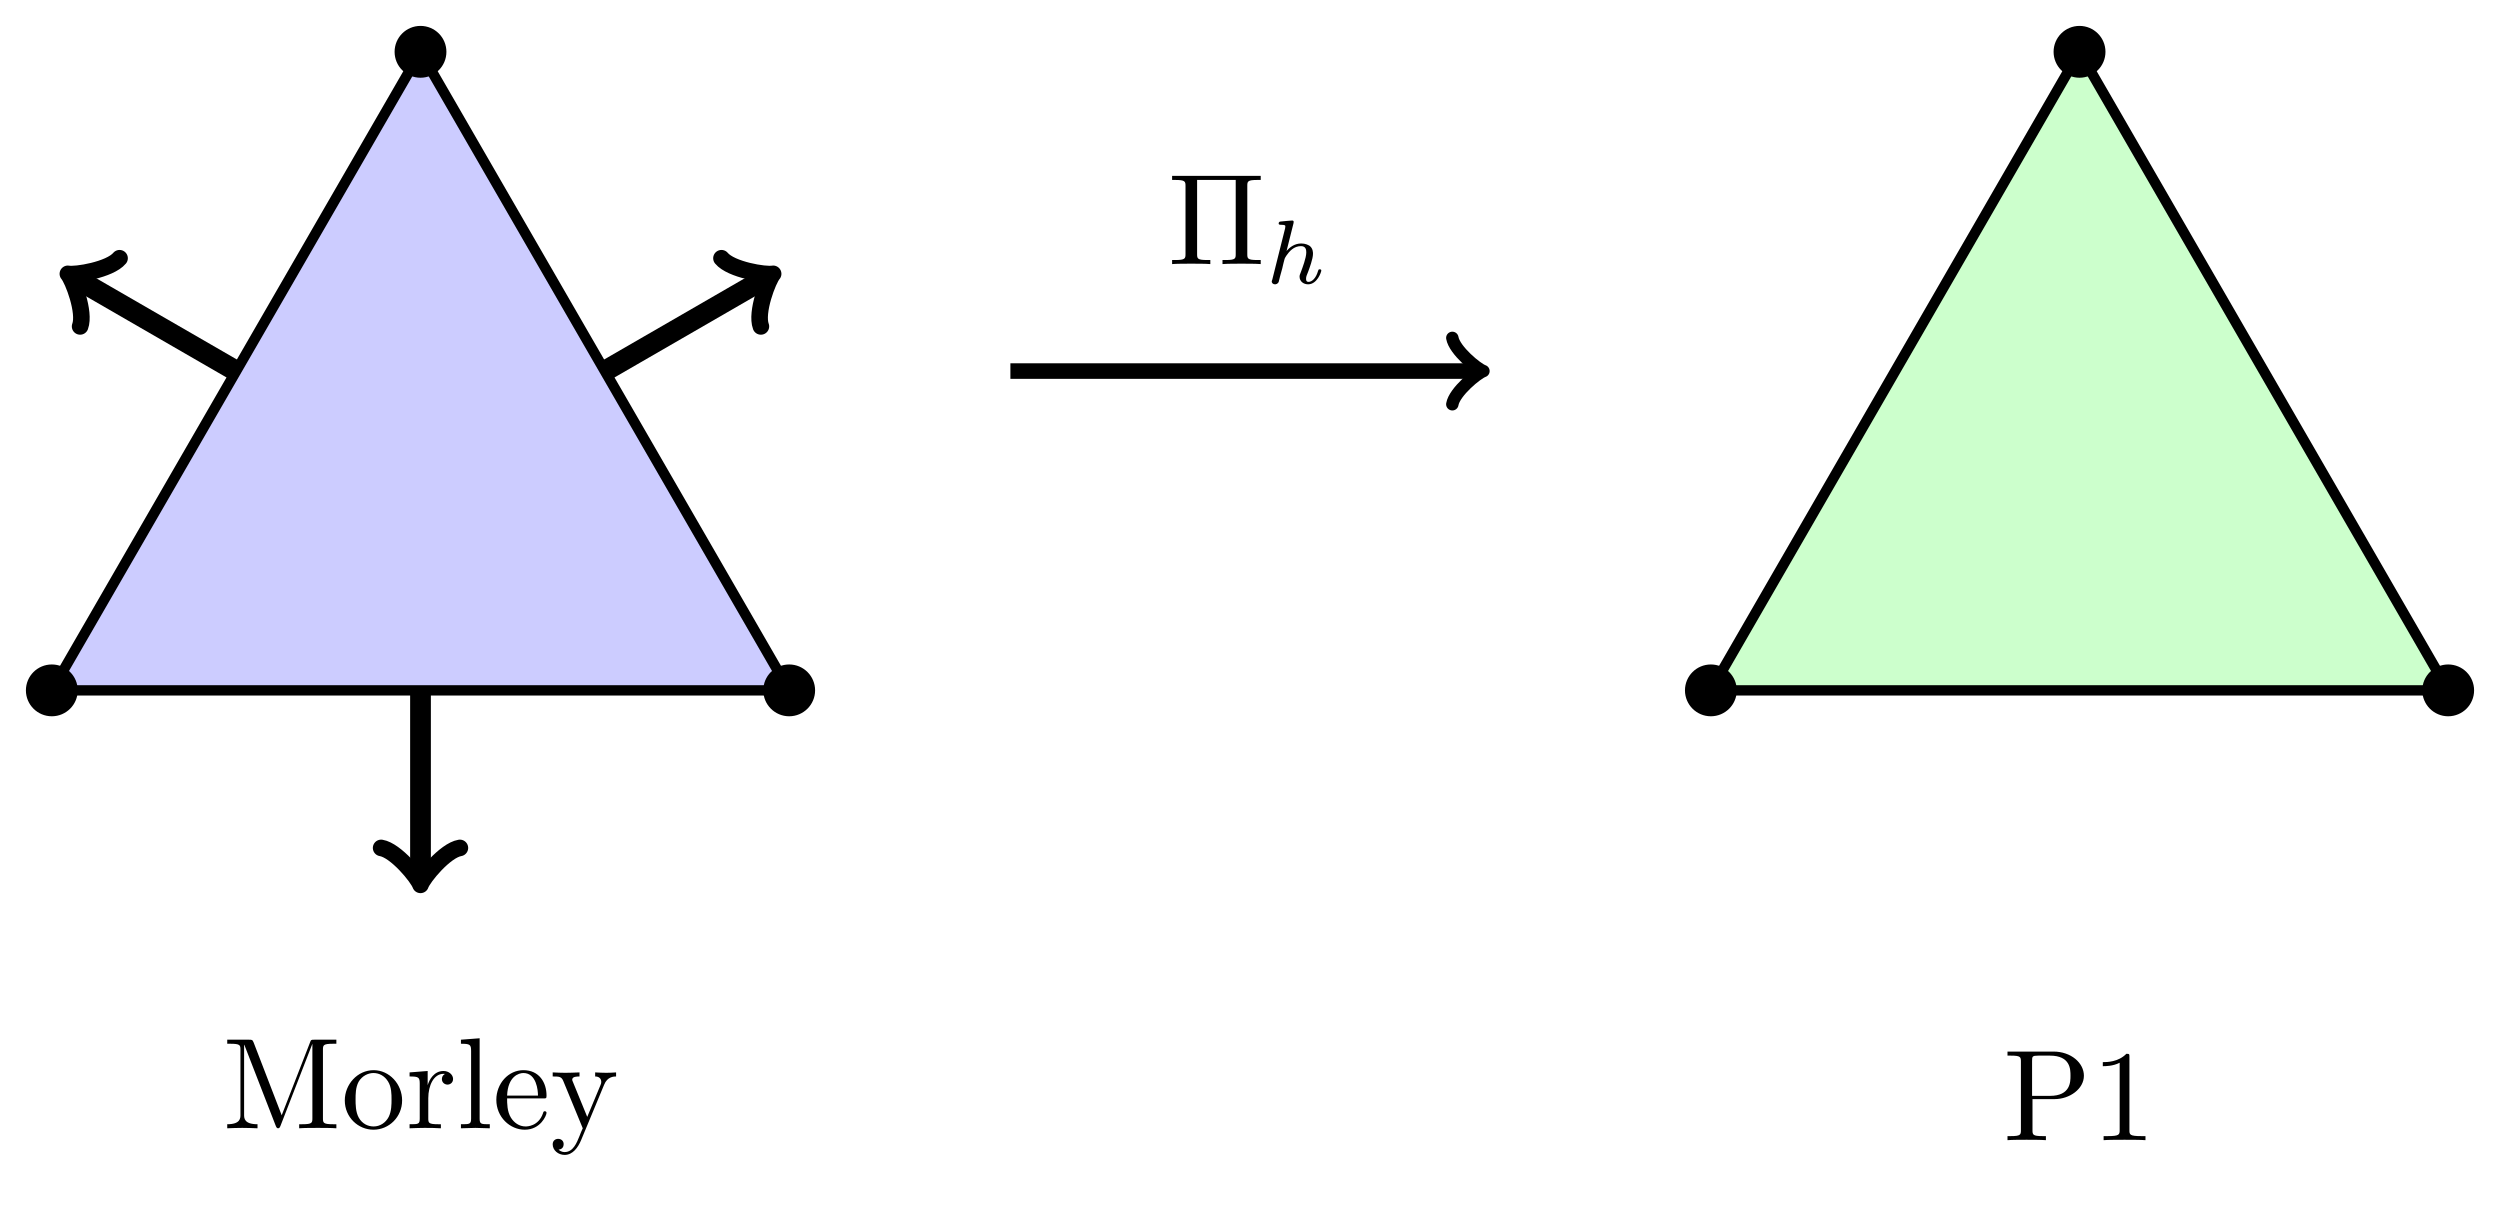
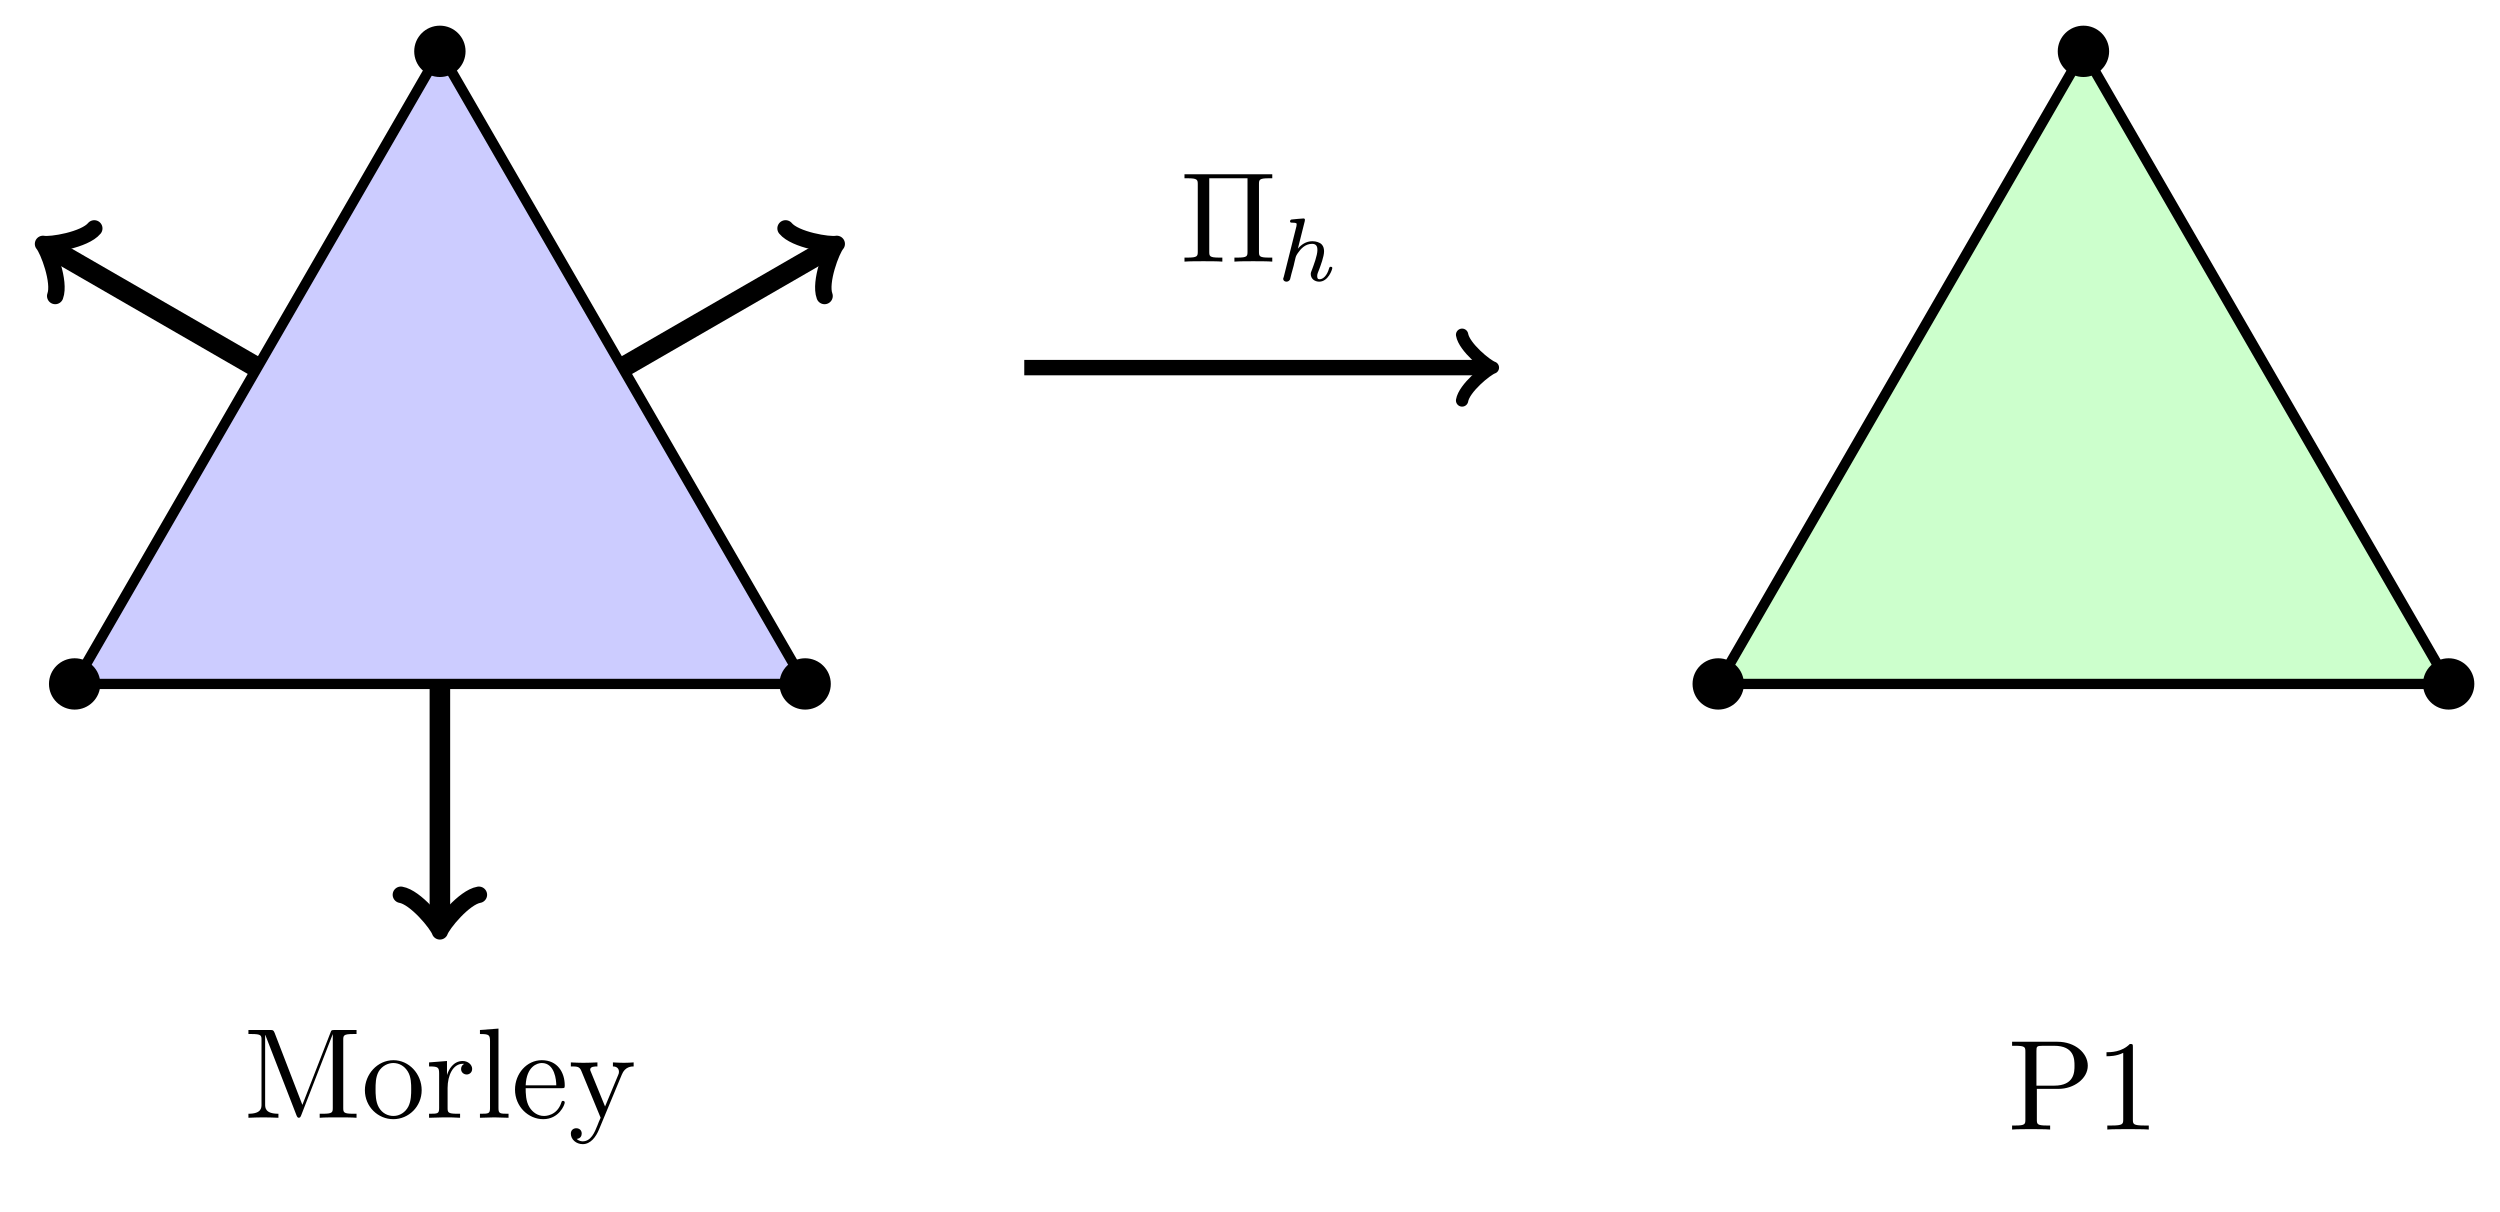
- <svg xmlns="http://www.w3.org/2000/svg" xmlns:xlink="http://www.w3.org/1999/xlink" width="192.222pt" height="94.003pt" viewBox="0 0 192.222 94.003">
+ <svg xmlns="http://www.w3.org/2000/svg" xmlns:xlink="http://www.w3.org/1999/xlink" width="194.031pt" height="94.003pt" viewBox="0 0 194.031 94.003">
  <defs>
    <g>
      <g id="glyph-0-0">
        <path d="M 2.406 -6.594 C 2.312 -6.812 2.281 -6.812 2.047 -6.812 L 0.375 -6.812 L 0.375 -6.5 L 0.609 -6.5 C 1.375 -6.5 1.391 -6.391 1.391 -6.031 L 1.391 -1.047 C 1.391 -0.781 1.391 -0.312 0.375 -0.312 L 0.375 0 C 0.719 -0.016 1.203 -0.031 1.531 -0.031 C 1.859 -0.031 2.359 -0.016 2.703 0 L 2.703 -0.312 C 1.672 -0.312 1.672 -0.781 1.672 -1.047 L 1.672 -6.422 L 1.688 -6.422 L 4.094 -0.219 C 4.141 -0.094 4.188 0 4.281 0 C 4.391 0 4.422 -0.078 4.469 -0.188 L 6.922 -6.5 L 6.922 -0.781 C 6.922 -0.422 6.906 -0.312 6.141 -0.312 L 5.906 -0.312 L 5.906 0 C 6.266 -0.031 6.953 -0.031 7.344 -0.031 C 7.719 -0.031 8.391 -0.031 8.766 0 L 8.766 -0.312 L 8.516 -0.312 C 7.75 -0.312 7.734 -0.422 7.734 -0.781 L 7.734 -6.031 C 7.734 -6.391 7.75 -6.5 8.516 -6.5 L 8.766 -6.5 L 8.766 -6.812 L 7.078 -6.812 C 6.812 -6.812 6.812 -6.797 6.75 -6.625 L 4.562 -1 Z M 2.406 -6.594 " />
      </g>
      <g id="glyph-0-1">
        <path d="M 4.688 -2.141 C 4.688 -3.406 3.703 -4.469 2.5 -4.469 C 1.25 -4.469 0.281 -3.375 0.281 -2.141 C 0.281 -0.844 1.312 0.109 2.484 0.109 C 3.688 0.109 4.688 -0.875 4.688 -2.141 Z M 2.5 -0.141 C 2.062 -0.141 1.625 -0.344 1.359 -0.812 C 1.109 -1.25 1.109 -1.859 1.109 -2.219 C 1.109 -2.609 1.109 -3.141 1.344 -3.578 C 1.609 -4.031 2.078 -4.25 2.484 -4.25 C 2.922 -4.25 3.344 -4.031 3.609 -3.594 C 3.875 -3.172 3.875 -2.594 3.875 -2.219 C 3.875 -1.859 3.875 -1.312 3.656 -0.875 C 3.422 -0.422 2.984 -0.141 2.5 -0.141 Z M 2.5 -0.141 " />
      </g>
      <g id="glyph-0-2">
        <path d="M 1.672 -3.312 L 1.672 -4.406 L 0.281 -4.297 L 0.281 -3.984 C 0.984 -3.984 1.062 -3.922 1.062 -3.422 L 1.062 -0.75 C 1.062 -0.312 0.953 -0.312 0.281 -0.312 L 0.281 0 C 0.672 -0.016 1.141 -0.031 1.422 -0.031 C 1.812 -0.031 2.281 -0.031 2.688 0 L 2.688 -0.312 L 2.469 -0.312 C 1.734 -0.312 1.719 -0.422 1.719 -0.781 L 1.719 -2.312 C 1.719 -3.297 2.141 -4.188 2.891 -4.188 C 2.953 -4.188 2.984 -4.188 3 -4.172 C 2.969 -4.172 2.766 -4.047 2.766 -3.781 C 2.766 -3.516 2.984 -3.359 3.203 -3.359 C 3.375 -3.359 3.625 -3.484 3.625 -3.797 C 3.625 -4.109 3.312 -4.406 2.891 -4.406 C 2.156 -4.406 1.797 -3.734 1.672 -3.312 Z M 1.672 -3.312 " />
      </g>
      <g id="glyph-0-3">
        <path d="M 1.766 -6.922 L 0.328 -6.812 L 0.328 -6.5 C 1.031 -6.5 1.109 -6.438 1.109 -5.938 L 1.109 -0.75 C 1.109 -0.312 1 -0.312 0.328 -0.312 L 0.328 0 C 0.656 -0.016 1.188 -0.031 1.438 -0.031 C 1.688 -0.031 2.172 -0.016 2.547 0 L 2.547 -0.312 C 1.875 -0.312 1.766 -0.312 1.766 -0.75 Z M 1.766 -6.922 " />
      </g>
      <g id="glyph-0-4">
        <path d="M 1.109 -2.516 C 1.172 -4 2.016 -4.25 2.359 -4.25 C 3.375 -4.25 3.484 -2.906 3.484 -2.516 Z M 1.109 -2.297 L 3.891 -2.297 C 4.109 -2.297 4.141 -2.297 4.141 -2.516 C 4.141 -3.5 3.594 -4.469 2.359 -4.469 C 1.203 -4.469 0.281 -3.438 0.281 -2.188 C 0.281 -0.859 1.328 0.109 2.469 0.109 C 3.688 0.109 4.141 -1 4.141 -1.188 C 4.141 -1.281 4.062 -1.312 4 -1.312 C 3.922 -1.312 3.891 -1.25 3.875 -1.172 C 3.531 -0.141 2.625 -0.141 2.531 -0.141 C 2.031 -0.141 1.641 -0.438 1.406 -0.812 C 1.109 -1.281 1.109 -1.938 1.109 -2.297 Z M 1.109 -2.297 " />
      </g>
      <g id="glyph-0-5">
        <path d="M 4.141 -3.344 C 4.391 -3.984 4.906 -3.984 5.062 -3.984 L 5.062 -4.297 C 4.828 -4.281 4.547 -4.266 4.312 -4.266 C 4.141 -4.266 3.672 -4.281 3.453 -4.297 L 3.453 -3.984 C 3.766 -3.984 3.922 -3.812 3.922 -3.562 C 3.922 -3.453 3.906 -3.438 3.859 -3.312 L 2.844 -0.875 L 1.75 -3.547 C 1.703 -3.656 1.688 -3.688 1.688 -3.734 C 1.688 -3.984 2.047 -3.984 2.25 -3.984 L 2.25 -4.297 C 1.984 -4.281 1.328 -4.266 1.156 -4.266 C 0.891 -4.266 0.484 -4.281 0.188 -4.297 L 0.188 -3.984 C 0.672 -3.984 0.859 -3.984 1 -3.641 L 2.5 0 C 2.438 0.125 2.297 0.453 2.25 0.594 C 2.031 1.141 1.75 1.828 1.109 1.828 C 1.062 1.828 0.828 1.828 0.641 1.641 C 0.953 1.609 1.031 1.391 1.031 1.219 C 1.031 0.969 0.844 0.812 0.609 0.812 C 0.406 0.812 0.188 0.938 0.188 1.234 C 0.188 1.688 0.609 2.047 1.109 2.047 C 1.734 2.047 2.141 1.469 2.375 0.906 Z M 4.141 -3.344 " />
      </g>
      <g id="glyph-0-6">
        <path d="M 6.109 -6 C 6.109 -6.359 6.125 -6.469 6.891 -6.469 L 7.141 -6.469 L 7.141 -6.781 L 0.328 -6.781 L 0.328 -6.469 L 0.562 -6.469 C 1.328 -6.469 1.359 -6.359 1.359 -6 L 1.359 -0.781 C 1.359 -0.422 1.328 -0.312 0.562 -0.312 L 0.328 -0.312 L 0.328 0 C 0.672 -0.031 1.422 -0.031 1.797 -0.031 C 2.172 -0.031 2.922 -0.031 3.266 0 L 3.266 -0.312 L 3.031 -0.312 C 2.266 -0.312 2.25 -0.422 2.25 -0.781 L 2.25 -6.469 L 5.219 -6.469 L 5.219 -0.781 C 5.219 -0.422 5.203 -0.312 4.438 -0.312 L 4.203 -0.312 L 4.203 0 C 4.547 -0.031 5.281 -0.031 5.656 -0.031 C 6.047 -0.031 6.781 -0.031 7.141 0 L 7.141 -0.312 L 6.891 -0.312 C 6.125 -0.312 6.109 -0.422 6.109 -0.781 Z M 6.109 -6 " />
      </g>
      <g id="glyph-0-7">
        <path d="M 2.266 -3.156 L 3.953 -3.156 C 5.141 -3.156 6.219 -3.953 6.219 -4.953 C 6.219 -5.938 5.234 -6.812 3.875 -6.812 L 0.344 -6.812 L 0.344 -6.5 L 0.594 -6.5 C 1.359 -6.5 1.375 -6.391 1.375 -6.031 L 1.375 -0.781 C 1.375 -0.422 1.359 -0.312 0.594 -0.312 L 0.344 -0.312 L 0.344 0 C 0.703 -0.031 1.438 -0.031 1.812 -0.031 C 2.188 -0.031 2.938 -0.031 3.297 0 L 3.297 -0.312 L 3.047 -0.312 C 2.281 -0.312 2.266 -0.422 2.266 -0.781 Z M 2.234 -3.406 L 2.234 -6.094 C 2.234 -6.438 2.25 -6.5 2.719 -6.5 L 3.609 -6.5 C 5.188 -6.5 5.188 -5.438 5.188 -4.953 C 5.188 -4.484 5.188 -3.406 3.609 -3.406 Z M 2.234 -3.406 " />
      </g>
      <g id="glyph-0-8">
        <path d="M 2.938 -6.375 C 2.938 -6.625 2.938 -6.641 2.703 -6.641 C 2.078 -6 1.203 -6 0.891 -6 L 0.891 -5.688 C 1.094 -5.688 1.672 -5.688 2.188 -5.953 L 2.188 -0.781 C 2.188 -0.422 2.156 -0.312 1.266 -0.312 L 0.953 -0.312 L 0.953 0 C 1.297 -0.031 2.156 -0.031 2.562 -0.031 C 2.953 -0.031 3.828 -0.031 4.172 0 L 4.172 -0.312 L 3.859 -0.312 C 2.953 -0.312 2.938 -0.422 2.938 -0.781 Z M 2.938 -6.375 " />
      </g>
      <g id="glyph-1-0">
        <path d="M 2.188 -4.625 C 2.188 -4.641 2.203 -4.734 2.203 -4.734 C 2.203 -4.781 2.188 -4.844 2.094 -4.844 C 1.953 -4.844 1.375 -4.781 1.203 -4.766 C 1.156 -4.766 1.047 -4.75 1.047 -4.609 C 1.047 -4.516 1.156 -4.516 1.234 -4.516 C 1.562 -4.516 1.562 -4.453 1.562 -4.406 C 1.562 -4.359 1.547 -4.312 1.547 -4.25 L 0.562 -0.312 C 0.516 -0.188 0.516 -0.172 0.516 -0.156 C 0.516 -0.047 0.609 0.062 0.766 0.062 C 0.844 0.062 0.969 0.031 1.047 -0.109 C 1.062 -0.156 1.125 -0.406 1.156 -0.547 L 1.328 -1.172 C 1.344 -1.281 1.422 -1.547 1.438 -1.641 C 1.5 -1.906 1.5 -1.922 1.641 -2.141 C 1.875 -2.484 2.219 -2.875 2.766 -2.875 C 3.156 -2.875 3.172 -2.562 3.172 -2.391 C 3.172 -1.969 2.875 -1.203 2.766 -0.906 C 2.688 -0.703 2.656 -0.641 2.656 -0.531 C 2.656 -0.156 2.969 0.062 3.312 0.062 C 4.016 0.062 4.328 -0.891 4.328 -1 C 4.328 -1.094 4.234 -1.094 4.203 -1.094 C 4.109 -1.094 4.109 -1.047 4.078 -0.969 C 3.922 -0.406 3.609 -0.125 3.344 -0.125 C 3.188 -0.125 3.156 -0.219 3.156 -0.375 C 3.156 -0.531 3.203 -0.625 3.328 -0.938 C 3.406 -1.156 3.688 -1.891 3.688 -2.281 C 3.688 -2.391 3.688 -2.688 3.438 -2.891 C 3.312 -2.969 3.109 -3.078 2.781 -3.078 C 2.281 -3.078 1.906 -2.797 1.656 -2.5 Z M 2.188 -4.625 " />
      </g>
    </g>
    <clipPath id="clip-0">
-       <path clip-rule="nonzero" d="M 120 0 L 192.223 0 L 192.223 65 L 120 65 Z M 120 0 " />
+       <path clip-rule="nonzero" d="M 122 0 L 194.031 0 L 194.031 65 L 122 65 Z M 122 0 " />
    </clipPath>
  </defs>
-   <path fill-rule="nonzero" fill="rgb(79.999%, 79.999%, 100%)" fill-opacity="1" stroke-width="0.797" stroke-linecap="butt" stroke-linejoin="miter" stroke="rgb(0%, 0%, 0%)" stroke-opacity="1" stroke-miterlimit="10" d="M -0.001 -0.001 L 56.695 -0.001 L 28.347 49.097 Z M -0.001 -0.001 " transform="matrix(1, 0, 0, -1, 3.985, 53.081)" />
-   <path fill="none" stroke-width="1.594" stroke-linecap="butt" stroke-linejoin="miter" stroke="rgb(0%, 0%, 0%)" stroke-opacity="1" stroke-miterlimit="10" d="M 28.347 -0.001 L 28.347 -14.384 " transform="matrix(1, 0, 0, -1, 3.985, 53.081)" />
-   <path fill="none" stroke-width="1.275" stroke-linecap="round" stroke-linejoin="round" stroke="rgb(0%, 0%, 0%)" stroke-opacity="1" stroke-miterlimit="10" d="M -2.271 3.028 C -2.083 1.895 -0.001 0.188 0.569 0 C -0.001 -0.191 -2.083 -1.894 -2.271 -3.027 " transform="matrix(0, 1, 1, 0, 32.3318, 67.46631)" />
-   <path fill="none" stroke-width="1.594" stroke-linecap="butt" stroke-linejoin="miter" stroke="rgb(0%, 0%, 0%)" stroke-opacity="1" stroke-miterlimit="10" d="M 42.519 24.55 L 54.968 31.741 " transform="matrix(1, 0, 0, -1, 3.985, 53.081)" />
-   <path fill="none" stroke-width="1.275" stroke-linecap="round" stroke-linejoin="round" stroke="rgb(0%, 0%, 0%)" stroke-opacity="1" stroke-miterlimit="10" d="M -2.272 3.027 C -2.083 1.894 -0 0.19 0.568 0.002 C 0.002 -0.19 -2.082 -1.891 -2.27 -3.028 " transform="matrix(0.86586, -0.50024, -0.50024, -0.86586, 58.95442, 21.34017)" />
-   <path fill="none" stroke-width="1.594" stroke-linecap="butt" stroke-linejoin="miter" stroke="rgb(0%, 0%, 0%)" stroke-opacity="1" stroke-miterlimit="10" d="M 14.175 24.55 L 1.726 31.741 " transform="matrix(1, 0, 0, -1, 3.985, 53.081)" />
-   <path fill="none" stroke-width="1.275" stroke-linecap="round" stroke-linejoin="round" stroke="rgb(0%, 0%, 0%)" stroke-opacity="1" stroke-miterlimit="10" d="M -2.27 3.028 C -2.083 1.891 0.001 0.19 0.567 -0.002 C -0 -0.19 -2.08 -1.892 -2.273 -3.028 " transform="matrix(-0.86586, -0.50024, -0.50024, 0.86586, 5.70917, 21.34017)" />
-   <path fill-rule="nonzero" fill="rgb(0%, 0%, 0%)" fill-opacity="1" d="M 5.977 53.082 C 5.977 51.98 5.086 51.09 3.984 51.09 C 2.883 51.09 1.992 51.98 1.992 53.082 C 1.992 54.18 2.883 55.074 3.984 55.074 C 5.086 55.074 5.977 54.18 5.977 53.082 Z M 5.977 53.082 " />
-   <path fill-rule="nonzero" fill="rgb(0%, 0%, 0%)" fill-opacity="1" d="M 62.672 53.082 C 62.672 51.98 61.777 51.09 60.68 51.09 C 59.578 51.09 58.688 51.98 58.688 53.082 C 58.688 54.18 59.578 55.074 60.68 55.074 C 61.777 55.074 62.672 54.18 62.672 53.082 Z M 62.672 53.082 " />
-   <path fill-rule="nonzero" fill="rgb(0%, 0%, 0%)" fill-opacity="1" d="M 34.324 3.984 C 34.324 2.883 33.434 1.992 32.332 1.992 C 31.23 1.992 30.34 2.883 30.34 3.984 C 30.34 5.086 31.23 5.977 32.332 5.977 C 33.434 5.977 34.324 5.086 34.324 3.984 Z M 34.324 3.984 " />
+   <path fill-rule="nonzero" fill="rgb(79.999%, 79.999%, 100%)" fill-opacity="1" stroke-width="0.797" stroke-linecap="butt" stroke-linejoin="miter" stroke="rgb(0%, 0%, 0%)" stroke-opacity="1" stroke-miterlimit="10" d="M -0.001 -0.001 L 56.694 -0.001 L 28.347 49.097 Z M -0.001 -0.001 " transform="matrix(1, 0, 0, -1, 5.794, 53.081)" />
+   <path fill="none" stroke-width="1.594" stroke-linecap="butt" stroke-linejoin="miter" stroke="rgb(0%, 0%, 0%)" stroke-opacity="1" stroke-miterlimit="10" d="M 28.347 -0.001 L 28.347 -18.638 " transform="matrix(1, 0, 0, -1, 5.794, 53.081)" />
+   <path fill="none" stroke-width="1.275" stroke-linecap="round" stroke-linejoin="round" stroke="rgb(0%, 0%, 0%)" stroke-opacity="1" stroke-miterlimit="10" d="M -2.273 3.027 C -2.081 1.894 0.001 0.187 0.567 -0 C 0.001 -0.188 -2.081 -1.895 -2.273 -3.028 " transform="matrix(0, 1, 1, 0, 34.1408, 71.71816)" />
+   <path fill="none" stroke-width="1.594" stroke-linecap="butt" stroke-linejoin="miter" stroke="rgb(0%, 0%, 0%)" stroke-opacity="1" stroke-miterlimit="10" d="M 42.519 24.55 L 58.655 33.866 " transform="matrix(1, 0, 0, -1, 5.794, 53.081)" />
+   <path fill="none" stroke-width="1.275" stroke-linecap="round" stroke-linejoin="round" stroke="rgb(0%, 0%, 0%)" stroke-opacity="1" stroke-miterlimit="10" d="M -2.269 3.029 C -2.082 1.892 0.001 0.188 0.569 -0 C -0.001 -0.19 -2.081 -1.894 -2.272 -3.029 " transform="matrix(0.86592, -0.50012, -0.50012, -0.86592, 64.44857, 19.2141)" />
+   <path fill="none" stroke-width="1.594" stroke-linecap="butt" stroke-linejoin="miter" stroke="rgb(0%, 0%, 0%)" stroke-opacity="1" stroke-miterlimit="10" d="M 14.175 24.55 L -1.962 33.866 " transform="matrix(1, 0, 0, -1, 5.794, 53.081)" />
+   <path fill="none" stroke-width="1.275" stroke-linecap="round" stroke-linejoin="round" stroke="rgb(0%, 0%, 0%)" stroke-opacity="1" stroke-miterlimit="10" d="M -2.271 3.029 C -2.081 1.894 -0 0.19 0.569 0 C 0.001 -0.188 -2.082 -1.892 -2.273 -3.03 " transform="matrix(-0.86592, -0.50012, -0.50012, 0.86592, 3.83305, 19.2141)" />
+   <path fill-rule="nonzero" fill="rgb(0%, 0%, 0%)" fill-opacity="1" d="M 7.785 53.082 C 7.785 51.98 6.895 51.09 5.793 51.09 C 4.695 51.09 3.801 51.98 3.801 53.082 C 3.801 54.18 4.695 55.074 5.793 55.074 C 6.895 55.074 7.785 54.18 7.785 53.082 Z M 7.785 53.082 " />
+   <path fill-rule="nonzero" fill="rgb(0%, 0%, 0%)" fill-opacity="1" d="M 64.48 53.082 C 64.48 51.98 63.59 51.09 62.488 51.09 C 61.387 51.09 60.496 51.98 60.496 53.082 C 60.496 54.18 61.387 55.074 62.488 55.074 C 63.59 55.074 64.48 54.18 64.48 53.082 Z M 64.48 53.082 " />
+   <path fill-rule="nonzero" fill="rgb(0%, 0%, 0%)" fill-opacity="1" d="M 36.133 3.984 C 36.133 2.883 35.242 1.992 34.141 1.992 C 33.039 1.992 32.148 2.883 32.148 3.984 C 32.148 5.086 33.039 5.977 34.141 5.977 C 35.242 5.977 36.133 5.086 36.133 3.984 Z M 36.133 3.984 " />
  <g fill="rgb(0%, 0%, 0%)" fill-opacity="1">
-     <use xlink:href="#glyph-0-0" x="17.097" y="86.753" />
-     <use xlink:href="#glyph-0-1" x="26.23" y="86.753" />
-     <use xlink:href="#glyph-0-2" x="31.211" y="86.753" />
-     <use xlink:href="#glyph-0-3" x="35.113" y="86.753" />
-     <use xlink:href="#glyph-0-4" x="37.881" y="86.753" />
-     <use xlink:href="#glyph-0-5" x="42.308" y="86.753" />
+     <use xlink:href="#glyph-0-0" x="18.906" y="86.753" />
+     <use xlink:href="#glyph-0-1" x="28.039" y="86.753" />
+     <use xlink:href="#glyph-0-2" x="33.02" y="86.753" />
+     <use xlink:href="#glyph-0-3" x="36.922" y="86.753" />
+     <use xlink:href="#glyph-0-4" x="39.69" y="86.753" />
+     <use xlink:href="#glyph-0-5" x="44.117" y="86.753" />
  </g>
-   <path fill="none" stroke-width="1.196" stroke-linecap="butt" stroke-linejoin="miter" stroke="rgb(0%, 0%, 0%)" stroke-opacity="1" stroke-miterlimit="10" d="M 73.703 24.55 L 109.597 24.55 " transform="matrix(1, 0, 0, -1, 3.985, 53.081)" />
-   <path fill="none" stroke-width="0.956" stroke-linecap="round" stroke-linejoin="round" stroke="rgb(0%, 0%, 0%)" stroke-opacity="1" stroke-miterlimit="10" d="M -1.913 2.552 C -1.753 1.595 0.001 0.158 0.478 0.002 C 0.001 -0.159 -1.753 -1.592 -1.913 -2.549 " transform="matrix(1, 0, 0, -1, 113.581, 28.53275)" />
+   <path fill="none" stroke-width="1.196" stroke-linecap="butt" stroke-linejoin="miter" stroke="rgb(0%, 0%, 0%)" stroke-opacity="1" stroke-miterlimit="10" d="M 73.702 24.55 L 109.597 24.55 " transform="matrix(1, 0, 0, -1, 5.794, 53.081)" />
+   <path fill="none" stroke-width="0.956" stroke-linecap="round" stroke-linejoin="round" stroke="rgb(0%, 0%, 0%)" stroke-opacity="1" stroke-miterlimit="10" d="M -1.913 2.552 C -1.753 1.595 0.001 0.158 0.477 0.002 C 0.001 -0.159 -1.753 -1.592 -1.913 -2.549 " transform="matrix(1, 0, 0, -1, 115.3899, 28.53275)" />
  <g fill="rgb(0%, 0%, 0%)" fill-opacity="1">
-     <use xlink:href="#glyph-0-6" x="89.794" y="20.305" />
+     <use xlink:href="#glyph-0-6" x="91.603" y="20.305" />
  </g>
  <g fill="rgb(0%, 0%, 0%)" fill-opacity="1">
-     <use xlink:href="#glyph-1-0" x="97.266" y="21.799" />
+     <use xlink:href="#glyph-1-0" x="99.075" y="21.799" />
  </g>
-   <path fill-rule="nonzero" fill="rgb(79.999%, 100%, 79.999%)" fill-opacity="1" d="M 131.547 53.082 L 188.238 53.082 L 159.891 3.984 Z M 131.547 53.082 " />
+   <path fill-rule="nonzero" fill="rgb(79.999%, 100%, 79.999%)" fill-opacity="1" d="M 133.355 53.082 L 190.047 53.082 L 161.703 3.984 Z M 133.355 53.082 " />
  <g clip-path="url(#clip-0)">
-     <path fill="none" stroke-width="0.797" stroke-linecap="butt" stroke-linejoin="miter" stroke="rgb(0%, 0%, 0%)" stroke-opacity="1" stroke-miterlimit="10" d="M 127.562 -0.001 L 184.253 -0.001 L 155.906 49.097 Z M 127.562 -0.001 " transform="matrix(1, 0, 0, -1, 3.985, 53.081)" />
+     <path fill="none" stroke-width="0.797" stroke-linecap="butt" stroke-linejoin="miter" stroke="rgb(0%, 0%, 0%)" stroke-opacity="1" stroke-miterlimit="10" d="M 127.561 -0.001 L 184.253 -0.001 L 155.909 49.097 Z M 127.561 -0.001 " transform="matrix(1, 0, 0, -1, 5.794, 53.081)" />
  </g>
-   <path fill-rule="nonzero" fill="rgb(0%, 0%, 0%)" fill-opacity="1" d="M 133.539 53.082 C 133.539 51.98 132.645 51.09 131.547 51.09 C 130.445 51.09 129.555 51.98 129.555 53.082 C 129.555 54.18 130.445 55.074 131.547 55.074 C 132.645 55.074 133.539 54.18 133.539 53.082 Z M 133.539 53.082 " />
-   <path fill-rule="nonzero" fill="rgb(0%, 0%, 0%)" fill-opacity="1" d="M 190.23 53.082 C 190.23 51.98 189.34 51.09 188.238 51.09 C 187.141 51.09 186.246 51.98 186.246 53.082 C 186.246 54.18 187.141 55.074 188.238 55.074 C 189.34 55.074 190.23 54.18 190.23 53.082 Z M 190.23 53.082 " />
-   <path fill-rule="nonzero" fill="rgb(0%, 0%, 0%)" fill-opacity="1" d="M 161.887 3.984 C 161.887 2.883 160.992 1.992 159.891 1.992 C 158.793 1.992 157.898 2.883 157.898 3.984 C 157.898 5.086 158.793 5.977 159.891 5.977 C 160.992 5.977 161.887 5.086 161.887 3.984 Z M 161.887 3.984 " />
+   <path fill-rule="nonzero" fill="rgb(0%, 0%, 0%)" fill-opacity="1" d="M 135.348 53.082 C 135.348 51.98 134.457 51.09 133.355 51.09 C 132.254 51.09 131.363 51.98 131.363 53.082 C 131.363 54.18 132.254 55.074 133.355 55.074 C 134.457 55.074 135.348 54.18 135.348 53.082 Z M 135.348 53.082 " />
+   <path fill-rule="nonzero" fill="rgb(0%, 0%, 0%)" fill-opacity="1" d="M 192.039 53.082 C 192.039 51.98 191.148 51.09 190.047 51.09 C 188.949 51.09 188.055 51.98 188.055 53.082 C 188.055 54.18 188.949 55.074 190.047 55.074 C 191.148 55.074 192.039 54.18 192.039 53.082 Z M 192.039 53.082 " />
+   <path fill-rule="nonzero" fill="rgb(0%, 0%, 0%)" fill-opacity="1" d="M 163.695 3.984 C 163.695 2.883 162.801 1.992 161.703 1.992 C 160.602 1.992 159.707 2.883 159.707 3.984 C 159.707 5.086 160.602 5.977 161.703 5.977 C 162.801 5.977 163.695 5.086 163.695 3.984 Z M 163.695 3.984 " />
  <g fill="rgb(0%, 0%, 0%)" fill-opacity="1">
-     <use xlink:href="#glyph-0-7" x="154.01" y="87.666" />
-     <use xlink:href="#glyph-0-8" x="160.791" y="87.666" />
+     <use xlink:href="#glyph-0-7" x="155.819" y="87.666" />
+     <use xlink:href="#glyph-0-8" x="162.6" y="87.666" />
  </g>
</svg>
